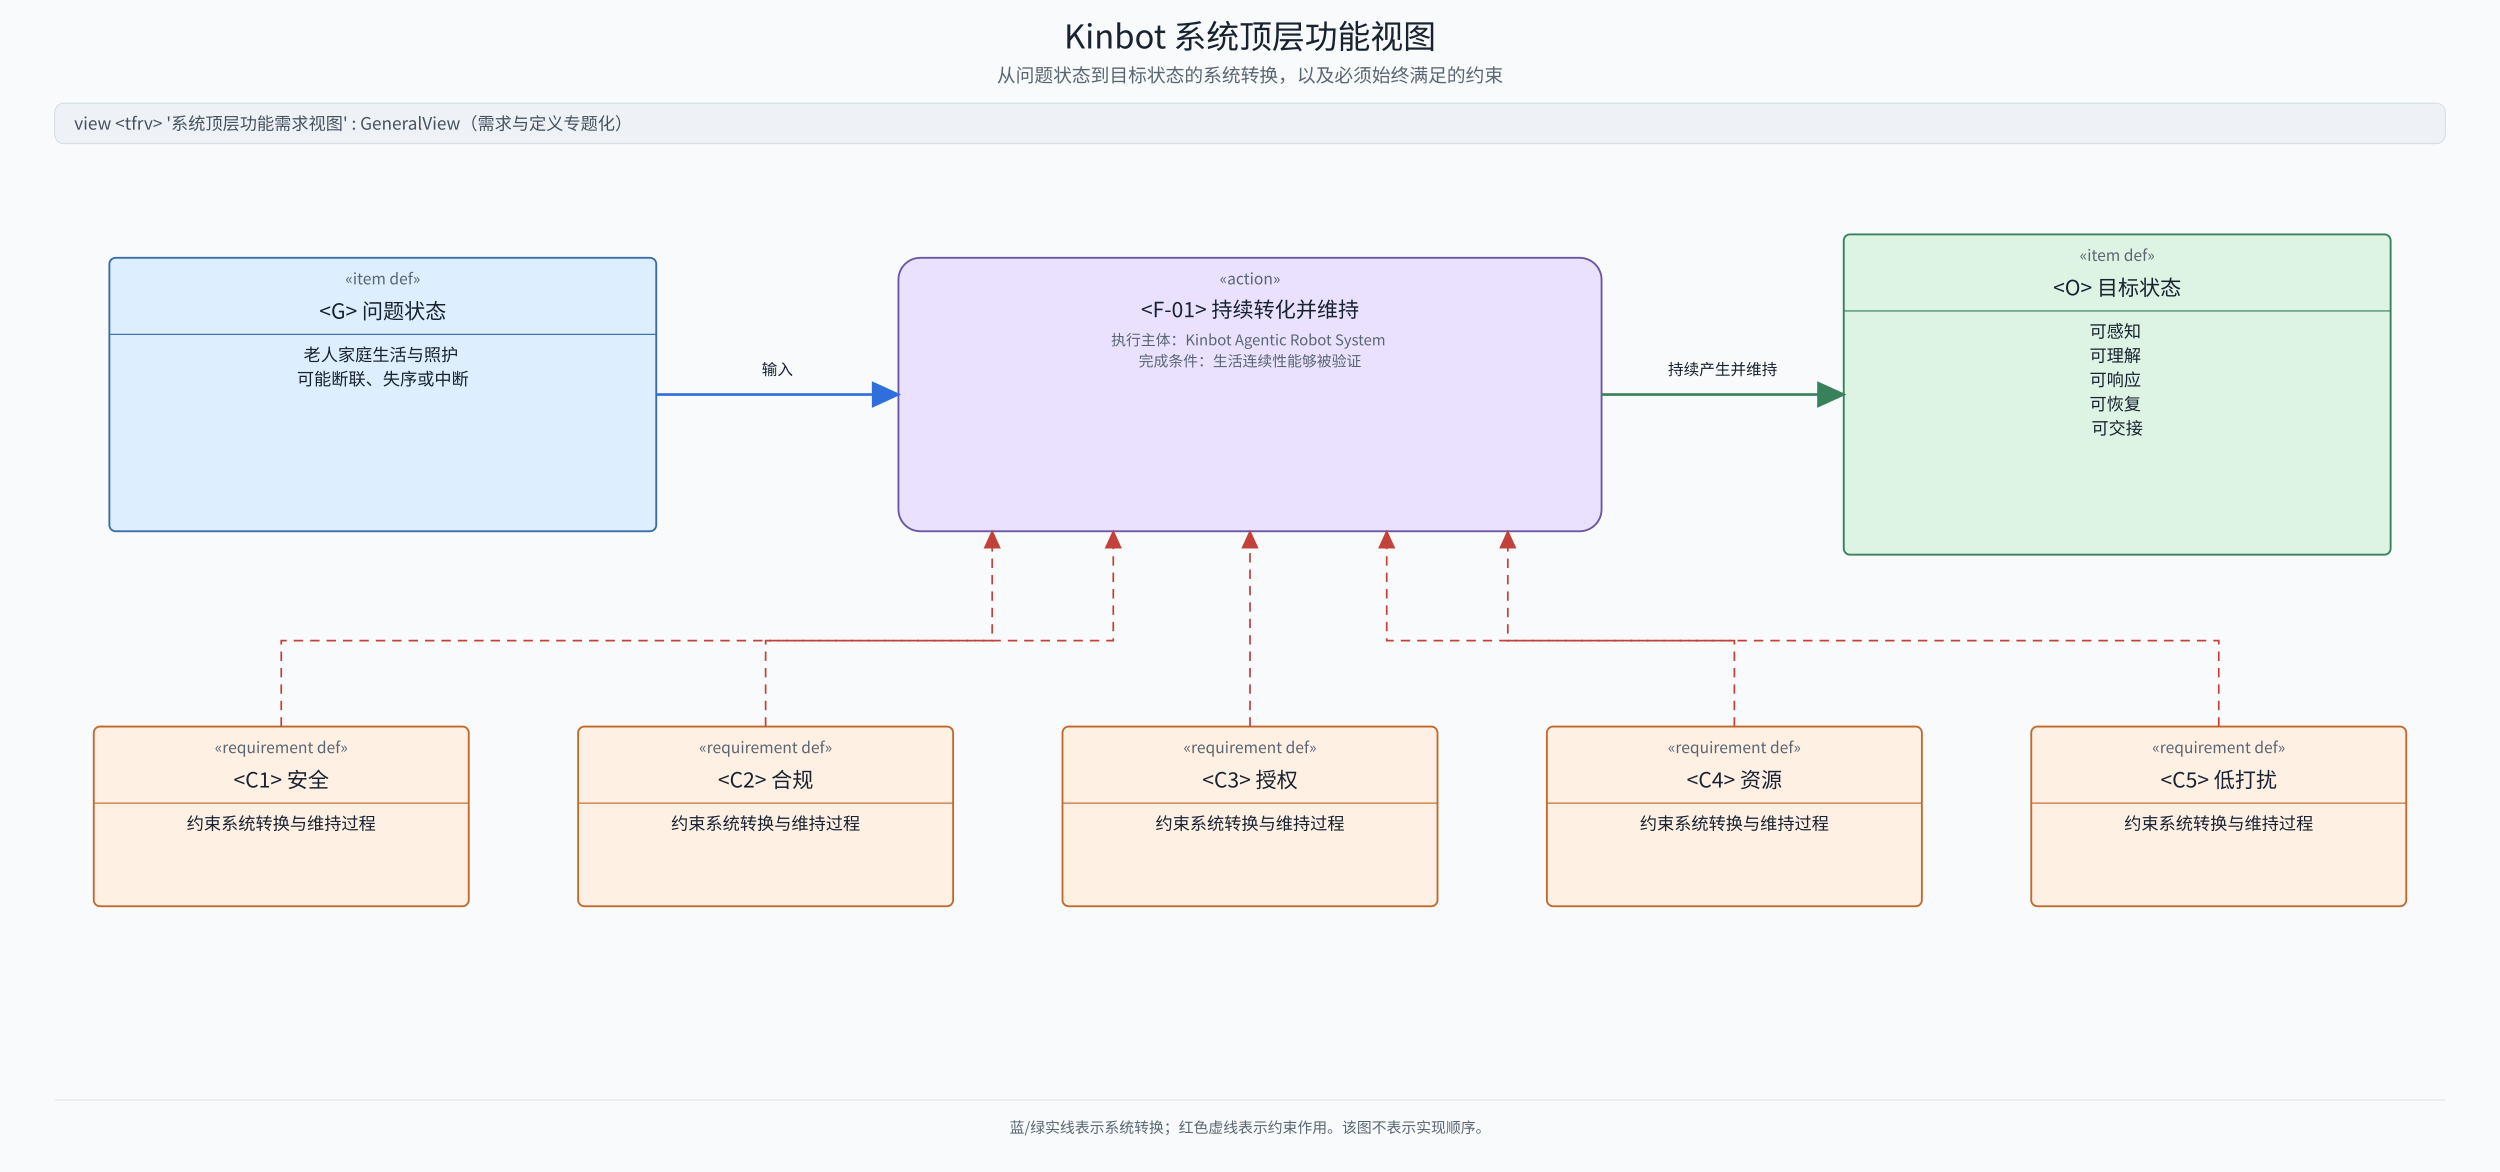
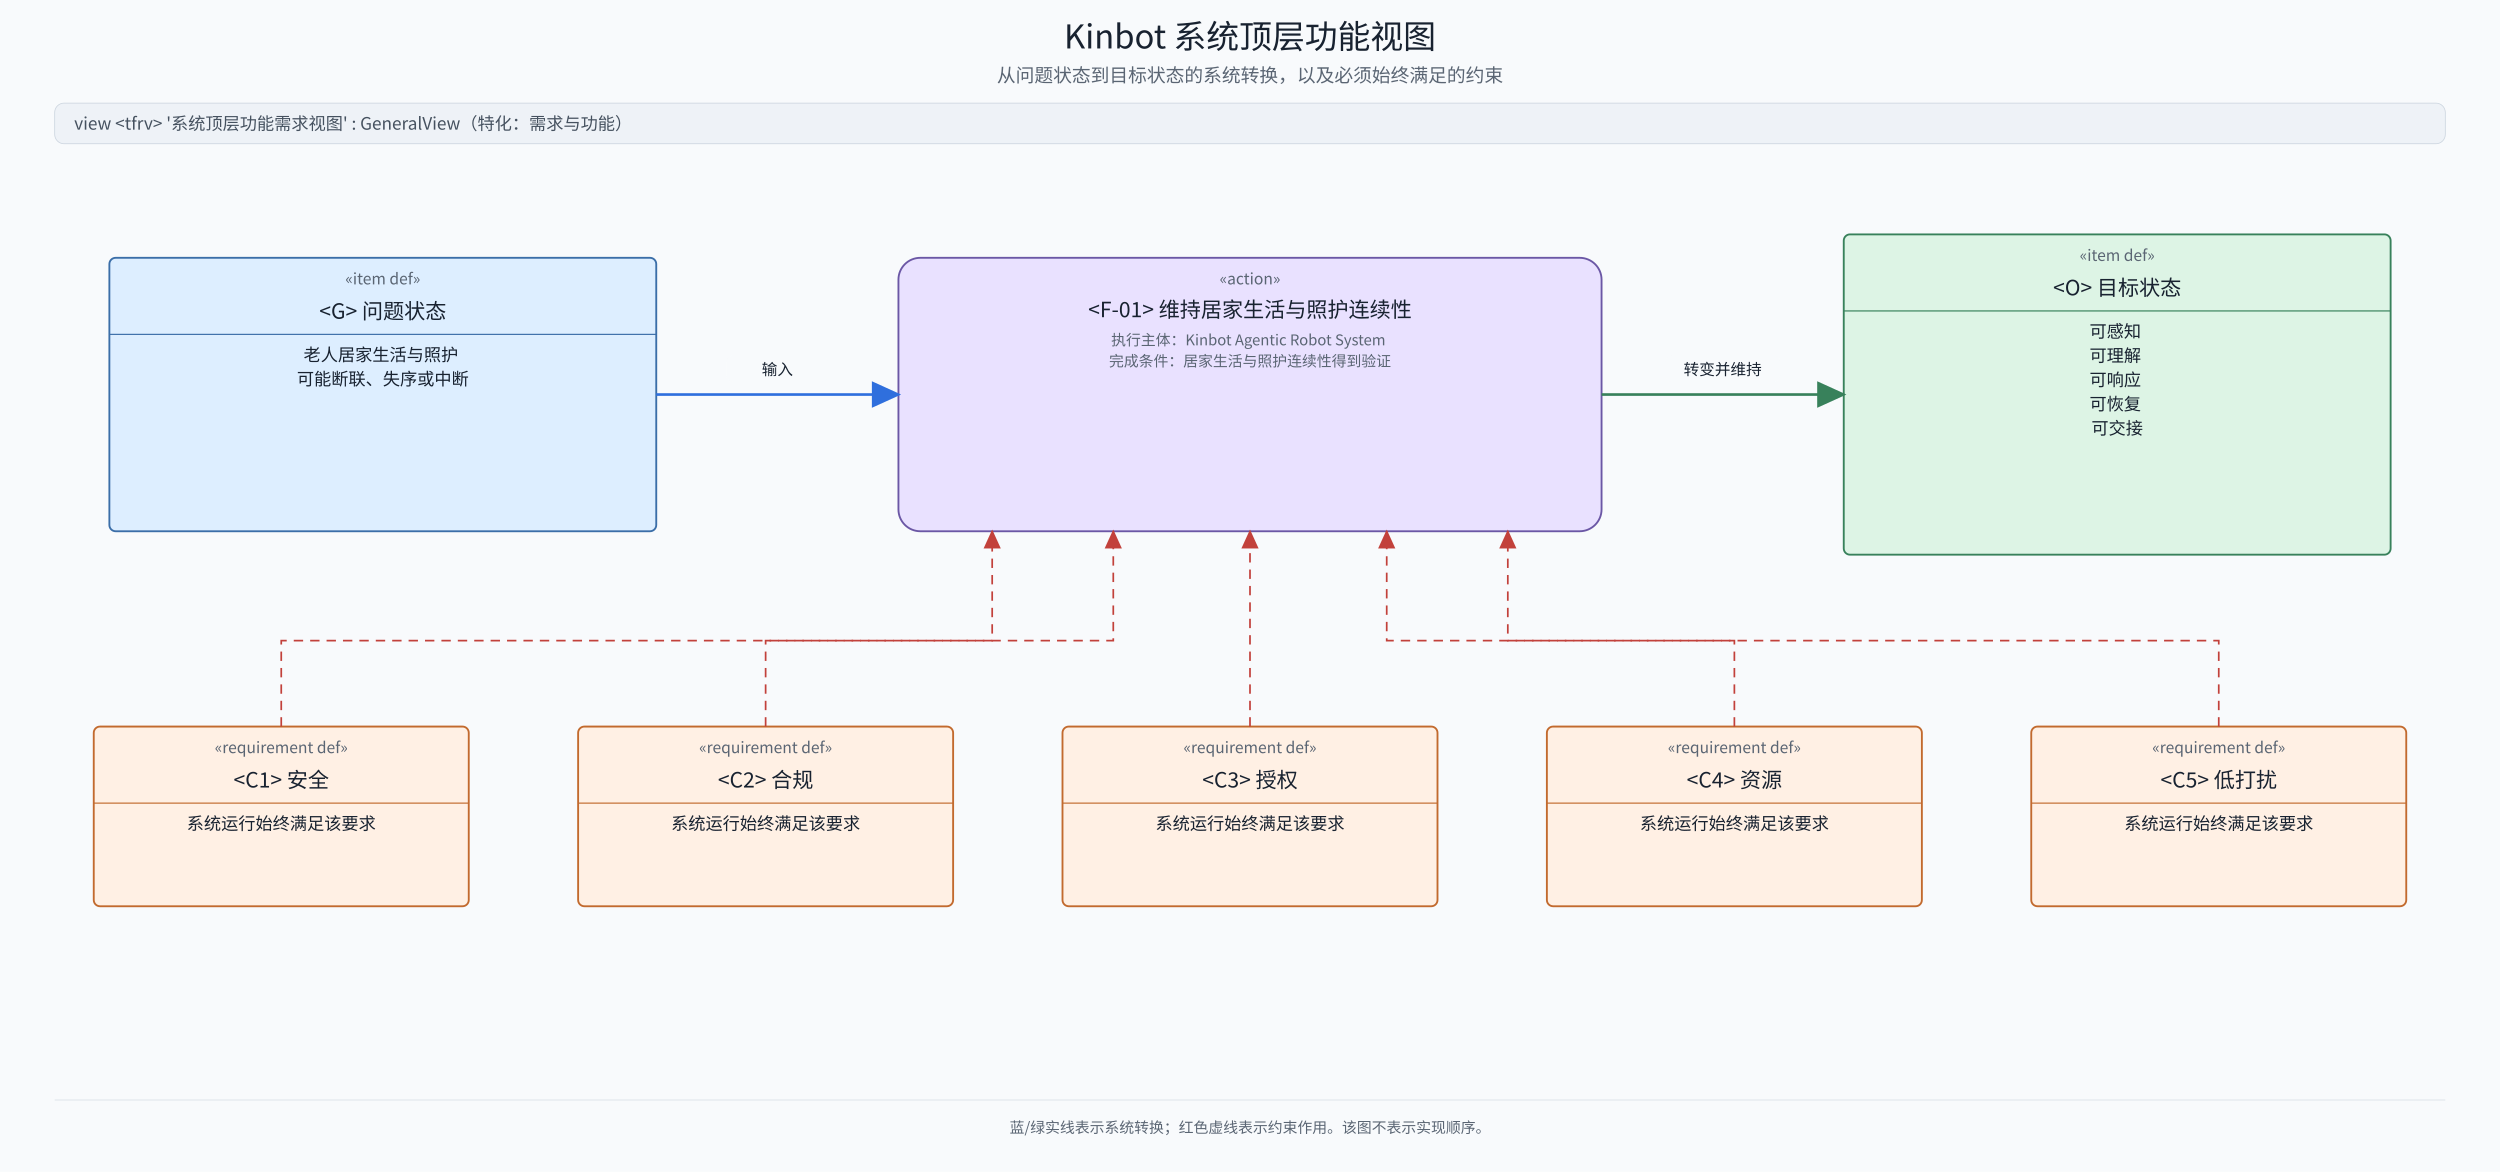
<svg xmlns="http://www.w3.org/2000/svg" width="3200" height="1500" viewBox="0 0 3200 1500" role="img" aria-labelledby="title desc">
  <defs>
    <marker id="arrow-blue" markerWidth="12" markerHeight="12" refX="10" refY="5" orient="auto" markerUnits="strokeWidth">
      <path d="M0,0 L0,10 L11,5 z" fill="#2F6FDD" />
    </marker>
    <marker id="arrow-purple" markerWidth="12" markerHeight="12" refX="10" refY="5" orient="auto" markerUnits="strokeWidth">
      <path d="M0,0 L0,10 L11,5 z" fill="#6B57A5" />
    </marker>
    <marker id="arrow-green" markerWidth="12" markerHeight="12" refX="10" refY="5" orient="auto" markerUnits="strokeWidth">
      <path d="M0,0 L0,10 L11,5 z" fill="#38815B" />
    </marker>
    <marker id="arrow-orange" markerWidth="12" markerHeight="12" refX="10" refY="5" orient="auto" markerUnits="strokeWidth">
      <path d="M0,0 L0,10 L11,5 z" fill="#D97706" />
    </marker>
    <marker id="arrow-red" markerWidth="12" markerHeight="12" refX="10" refY="5" orient="auto" markerUnits="strokeWidth">
      <path d="M0,0 L0,10 L11,5 z" fill="#C2413B" />
    </marker>
    <marker id="arrow-teal" markerWidth="12" markerHeight="12" refX="10" refY="5" orient="auto" markerUnits="strokeWidth">
      <path d="M0,0 L0,10 L11,5 z" fill="#0F766E" />
    </marker>
    <marker id="arrow-gray" markerWidth="12" markerHeight="12" refX="10" refY="5" orient="auto" markerUnits="strokeWidth">
      <path d="M0,0 L0,10 L11,5 z" fill="#5A6573" />
    </marker>
  </defs>
  <style>
text{font-family:"Noto Sans CJK SC","PingFang SC","Microsoft YaHei",Arial,sans-serif;fill:#182230}
.title{font-size:42px;font-weight:500}.subtitle{font-size:24px;fill:#5A6573}
.view{font-size:22px;fill:#45515F}.zone{font-size:28px;font-weight:500}
.kind{font-size:20px;fill:#5A6573}.name{font-size:27px;font-weight:500}
.body{font-size:22px}.small{font-size:19px;fill:#5A6573}.edge{font-size:20px;font-weight:500}
.node{stroke-width:2.4}.lane{stroke-width:2}.flow{fill:none;stroke-width:3.4}
.thin{fill:none;stroke-width:2.2}.dash{stroke-dasharray:12 9}
.lifeline{stroke:#98A3AF;stroke-width:2.2;stroke-dasharray:9 9}
.activation{fill:#E9E1FF;stroke:#6B57A5;stroke-width:2}
</style>
  <rect width="3200" height="1500" fill="#F8FAFC" />
  <text class="title" x="1600.0" y="62" text-anchor="middle">Kinbot 系统顶层功能视图</text>
  <text class="subtitle" x="1600.0" y="105" text-anchor="middle">从问题状态到目标状态的系统转换，以及必须始终满足的约束</text>
  <rect x="70" y="132" width="3060" height="52" rx="12" fill="#EEF2F7" stroke="#CBD4DE" />
-   <text class="view" x="95" y="166">view &lt;tfrv&gt; '系统顶层功能需求视图' : GeneralView（需求与定义专题化）</text>
+   <text class="view" x="95" y="166">view &lt;tfrv&gt; '系统顶层功能需求视图' : GeneralView（特化：需求与功能）</text>
  <g class="model-node">
    <rect class="node" x="140" y="330" width="700" height="350" rx="8" fill="#DDEEFF" stroke="#3B6EA8" />
    <text class="kind" x="490.0" y="364" text-anchor="middle">«item def»</text>
    <text class="name" x="490.0" y="408" text-anchor="middle">&lt;G&gt; 问题状态</text>
    <line x1="140" y1="428" x2="840" y2="428" stroke="#3B6EA8" stroke-width="1.5" />
    <text class="body" x="490.0" y="462" text-anchor="middle">
-       <tspan x="490.0" dy="0">老人家庭生活与照护</tspan>
+       <tspan x="490.0" dy="0">老人居家生活与照护</tspan>
      <tspan x="490.0" dy="31">可能断联、失序或中断</tspan>
    </text>
  </g>
  <g class="action-node">
    <rect class="node" x="1150" y="330" width="900" height="350" rx="28" fill="#E9E1FF" stroke="#6B57A5" />
    <text class="kind" x="1600.0" y="364" text-anchor="middle">«action»</text>
-     <text class="name" x="1600.0" y="406" text-anchor="middle">&lt;F-01&gt; 持续转化并维持</text>
+     <text class="name" x="1600.0" y="406" text-anchor="middle">&lt;F-01&gt; 维持居家生活与照护连续性</text>
    <text class="small" x="1600.0" y="442" text-anchor="middle">
      <tspan x="1600.0" dy="0">执行主体：Kinbot Agentic Robot System</tspan>
-       <tspan x="1600.0" dy="27">完成条件：生活连续性能够被验证</tspan>
+       <tspan x="1600.0" dy="27">完成条件：居家生活与照护连续性得到验证</tspan>
    </text>
  </g>
  <g class="model-node">
    <rect class="node" x="2360" y="300" width="700" height="410" rx="8" fill="#DDF4E5" stroke="#38815B" />
    <text class="kind" x="2710.0" y="334" text-anchor="middle">«item def»</text>
    <text class="name" x="2710.0" y="378" text-anchor="middle">&lt;O&gt; 目标状态</text>
    <line x1="2360" y1="398" x2="3060" y2="398" stroke="#38815B" stroke-width="1.5" />
    <text class="body" x="2710.0" y="432" text-anchor="middle">
      <tspan x="2710.0" dy="0">可感知</tspan>
      <tspan x="2710.0" dy="31">可理解</tspan>
      <tspan x="2710.0" dy="31">可响应</tspan>
      <tspan x="2710.0" dy="31">可恢复</tspan>
      <tspan x="2710.0" dy="31">可交接</tspan>
    </text>
  </g>
  <path class="flow" d="M840 505 H1150" stroke="#2F6FDD" marker-end="url(#arrow-blue)" />
  <path class="flow" d="M2050 505 H2360" stroke="#38815B" marker-end="url(#arrow-green)" />
  <rect x="930.0" y="455" width="130" height="34" rx="8" fill="#F8FAFC" opacity="0.94" />
  <text class="edge" x="995" y="480" text-anchor="middle" fill="#26313D">输入</text>
  <rect x="2131.5" y="455" width="147" height="34" rx="8" fill="#F8FAFC" opacity="0.94" />
-   <text class="edge" x="2205" y="480" text-anchor="middle" fill="#26313D">持续产生并维持</text>
+   <text class="edge" x="2205" y="480" text-anchor="middle" fill="#26313D">转变并维持</text>
  <g class="model-node">
    <rect class="node" x="120" y="930" width="480" height="230" rx="8" fill="#FFF0E4" stroke="#C26A2E" />
    <text class="kind" x="360.0" y="964" text-anchor="middle">«requirement def»</text>
    <text class="name" x="360.0" y="1008" text-anchor="middle">&lt;C1&gt; 安全</text>
    <line x1="120" y1="1028" x2="600" y2="1028" stroke="#C26A2E" stroke-width="1.5" />
    <text class="body" x="360.0" y="1062" text-anchor="middle">
-       <tspan x="360.0" dy="0">约束系统转换与维持过程</tspan>
+       <tspan x="360.0" dy="0">系统运行始终满足该要求</tspan>
    </text>
  </g>
  <path class="thin dash" d="M360 930 V820 H1270 V680" stroke="#C2413B" marker-end="url(#arrow-red)" />
  <g class="model-node">
    <rect class="node" x="740" y="930" width="480" height="230" rx="8" fill="#FFF0E4" stroke="#C26A2E" />
    <text class="kind" x="980.0" y="964" text-anchor="middle">«requirement def»</text>
    <text class="name" x="980.0" y="1008" text-anchor="middle">&lt;C2&gt; 合规</text>
    <line x1="740" y1="1028" x2="1220" y2="1028" stroke="#C26A2E" stroke-width="1.5" />
    <text class="body" x="980.0" y="1062" text-anchor="middle">
-       <tspan x="980.0" dy="0">约束系统转换与维持过程</tspan>
+       <tspan x="980.0" dy="0">系统运行始终满足该要求</tspan>
    </text>
  </g>
  <path class="thin dash" d="M980 930 V820 H1425 V680" stroke="#C2413B" marker-end="url(#arrow-red)" />
  <g class="model-node">
    <rect class="node" x="1360" y="930" width="480" height="230" rx="8" fill="#FFF0E4" stroke="#C26A2E" />
    <text class="kind" x="1600.0" y="964" text-anchor="middle">«requirement def»</text>
    <text class="name" x="1600.0" y="1008" text-anchor="middle">&lt;C3&gt; 授权</text>
    <line x1="1360" y1="1028" x2="1840" y2="1028" stroke="#C26A2E" stroke-width="1.5" />
    <text class="body" x="1600.0" y="1062" text-anchor="middle">
-       <tspan x="1600.0" dy="0">约束系统转换与维持过程</tspan>
+       <tspan x="1600.0" dy="0">系统运行始终满足该要求</tspan>
    </text>
  </g>
  <path class="thin dash" d="M1600 930 V820 H1600 V680" stroke="#C2413B" marker-end="url(#arrow-red)" />
  <g class="model-node">
    <rect class="node" x="1980" y="930" width="480" height="230" rx="8" fill="#FFF0E4" stroke="#C26A2E" />
    <text class="kind" x="2220.0" y="964" text-anchor="middle">«requirement def»</text>
    <text class="name" x="2220.0" y="1008" text-anchor="middle">&lt;C4&gt; 资源</text>
    <line x1="1980" y1="1028" x2="2460" y2="1028" stroke="#C26A2E" stroke-width="1.5" />
    <text class="body" x="2220.0" y="1062" text-anchor="middle">
-       <tspan x="2220.0" dy="0">约束系统转换与维持过程</tspan>
+       <tspan x="2220.0" dy="0">系统运行始终满足该要求</tspan>
    </text>
  </g>
  <path class="thin dash" d="M2220 930 V820 H1775 V680" stroke="#C2413B" marker-end="url(#arrow-red)" />
  <g class="model-node">
    <rect class="node" x="2600" y="930" width="480" height="230" rx="8" fill="#FFF0E4" stroke="#C26A2E" />
    <text class="kind" x="2840.0" y="964" text-anchor="middle">«requirement def»</text>
    <text class="name" x="2840.0" y="1008" text-anchor="middle">&lt;C5&gt; 低打扰</text>
    <line x1="2600" y1="1028" x2="3080" y2="1028" stroke="#C26A2E" stroke-width="1.5" />
    <text class="body" x="2840.0" y="1062" text-anchor="middle">
-       <tspan x="2840.0" dy="0">约束系统转换与维持过程</tspan>
+       <tspan x="2840.0" dy="0">系统运行始终满足该要求</tspan>
    </text>
  </g>
  <path class="thin dash" d="M2840 930 V820 H1930 V680" stroke="#C2413B" marker-end="url(#arrow-red)" />
  <line x1="70" y1="1408" x2="3130" y2="1408" stroke="#D7DEE6" />
  <text class="small" x="1600.0" y="1450" text-anchor="middle">蓝/绿实线表示系统转换；红色虚线表示约束作用。该图不表示实现顺序。</text>
</svg>
